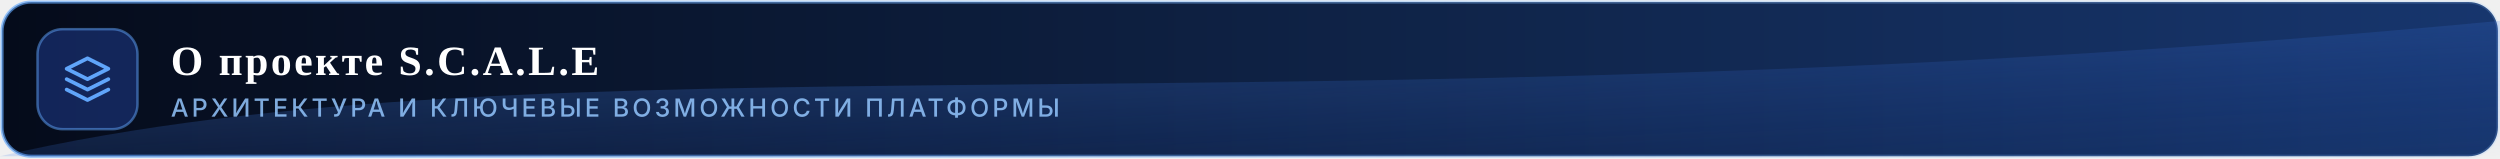
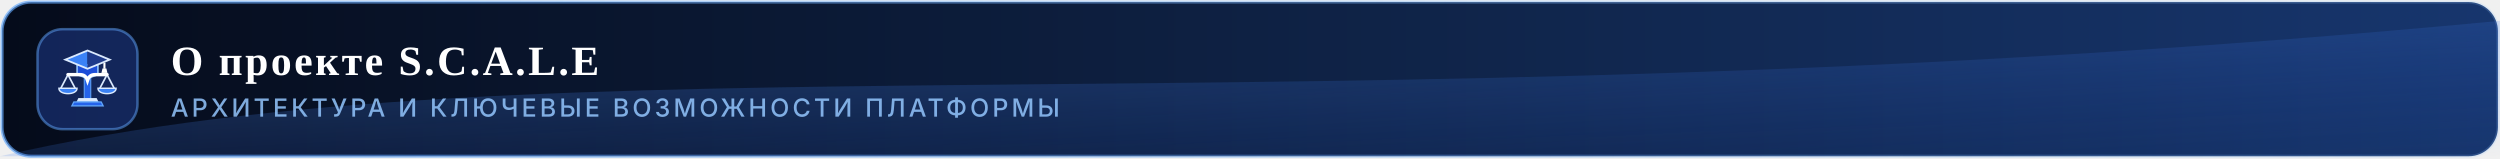
<svg xmlns="http://www.w3.org/2000/svg" viewBox="0 0 1200 76" width="100%">
  <defs>
    <linearGradient id="bg" x1="0" y1="0" x2="1" y2="0">
      <stop offset="0%" stop-color="#050b1a" />
      <stop offset="55%" stop-color="#0f2347" />
      <stop offset="100%" stop-color="#17366e" />
    </linearGradient>
    <linearGradient id="glow" x1="0" y1="0" x2="1" y2="1">
      <stop offset="0%" stop-color="#60a5fa" stop-opacity="0.35" />
      <stop offset="100%" stop-color="#1d4ed8" stop-opacity="0.0" />
    </linearGradient>
    <linearGradient id="border" x1="0" y1="0" x2="1" y2="0">
      <stop offset="0%" stop-color="#60a5fa" stop-opacity="0.65" />
      <stop offset="100%" stop-color="#93c5fd" stop-opacity="0.18" />
    </linearGradient>
  </defs>
  <rect x="1" y="1" width="1198" height="74" rx="14" fill="url(#bg)" stroke="url(#border)" stroke-width="1.5" />
  <path d="M0,75 C260,15 620,65 1200,10 L1200,75 Z" fill="url(#glow)" />
  <rect x="18" y="14" width="48" height="48" rx="12" fill="#1e3a8a" fill-opacity="0.55" stroke="#60a5fa" stroke-opacity="0.5" stroke-width="1.2" />
-   <g transform="translate(30, 26)" stroke="#60a5fa" fill="none" stroke-width="1.8" stroke-linecap="round" stroke-linejoin="round">
-     <polygon points="12 2 2 7 12 12 22 7 12 2" />
-     <polyline points="2 12 12 17 22 12" />
-     <polyline points="2 17 12 22 22 17" />
+   <g transform="translate(22, 18) scale(0.625)">
+     <rect x="29.5" y="25" width="5" height="22" fill="#2563eb" stroke="#60a5fa" stroke-width="0.8" />
+     <polygon points="24,21 24,28.5 32,31.5 40,28.5 40,21" fill="#1d4ed8" stroke="#93c5fd" stroke-width="1.2" />
+     <line x1="45" y1="19.3" x2="45" y2="24" stroke="#ffffff" stroke-width="1.6" />
+     <polygon points="43.5,23.8 46.5,23.8 47.3,27.2 42.7,27.2" fill="#ffffff" />
+     <polygon points="32,10 15,17 32,24" fill="#3b82f6" />
+     <polygon points="32,10 49,17 32,24" fill="#1e3a8a" />
+     <polygon points="32,10 49,17 32,24 15,17" fill="none" stroke="#dbeafe" stroke-width="1.4" />
+     <path d="M17,28.5 L26,28.5 C29.5,28.5 31,30 32,33 C33,30 34.5,28.5 38,28.5 L47,28.5" fill="none" stroke="#ffffff" stroke-width="2.6" stroke-linecap="round" />
+     <line x1="16.5" y1="29.5" x2="11.5" y2="39" stroke="#dbeafe" stroke-width="1.3" />
+     <line x1="17.5" y1="29.5" x2="22.5" y2="39" stroke="#dbeafe" stroke-width="1.3" />
+     <path d="M10,39 C10,44.5 24,44.5 24,39 Z" fill="#3b82f6" stroke="#dbeafe" stroke-width="1.1" />
+     <line x1="46.5" y1="29.5" x2="41.5" y2="39" stroke="#dbeafe" stroke-width="1.3" />
+     <line x1="47.5" y1="29.5" x2="52.5" y2="39" stroke="#dbeafe" stroke-width="1.3" />
+     <path d="M40,39 C40,44.5 54,44.5 54,39 Z" fill="#3b82f6" stroke="#dbeafe" stroke-width="1.1" />
+     <path d="M25,46.5 L39,46.5 L40.5,49.5 L23.5,49.5 Z" fill="#dbeafe" />
+     <path d="M21.5,49.5 L42.5,49.5 L44,52.5 L20,52.5 Z" fill="#2563eb" stroke="#60a5fa" stroke-width="1" />
  </g>
  <text x="82" y="36" fill="#ffffff" font-family="Georgia, 'Times New Roman', serif" font-size="20" font-weight="bold" letter-spacing="1.2">О проекте S.C.A.L.E</text>
  <text x="82" y="56" fill="#93c5fd" opacity="0.85" font-family="'Segoe UI', Inter, system-ui, sans-serif" font-size="12" font-weight="500" letter-spacing="1.5">АРХИТЕКТУРА И КЛЮЧЕВЫЕ ВОЗМОЖНОСТИ ПЛАТФОРМЫ</text>
</svg>
